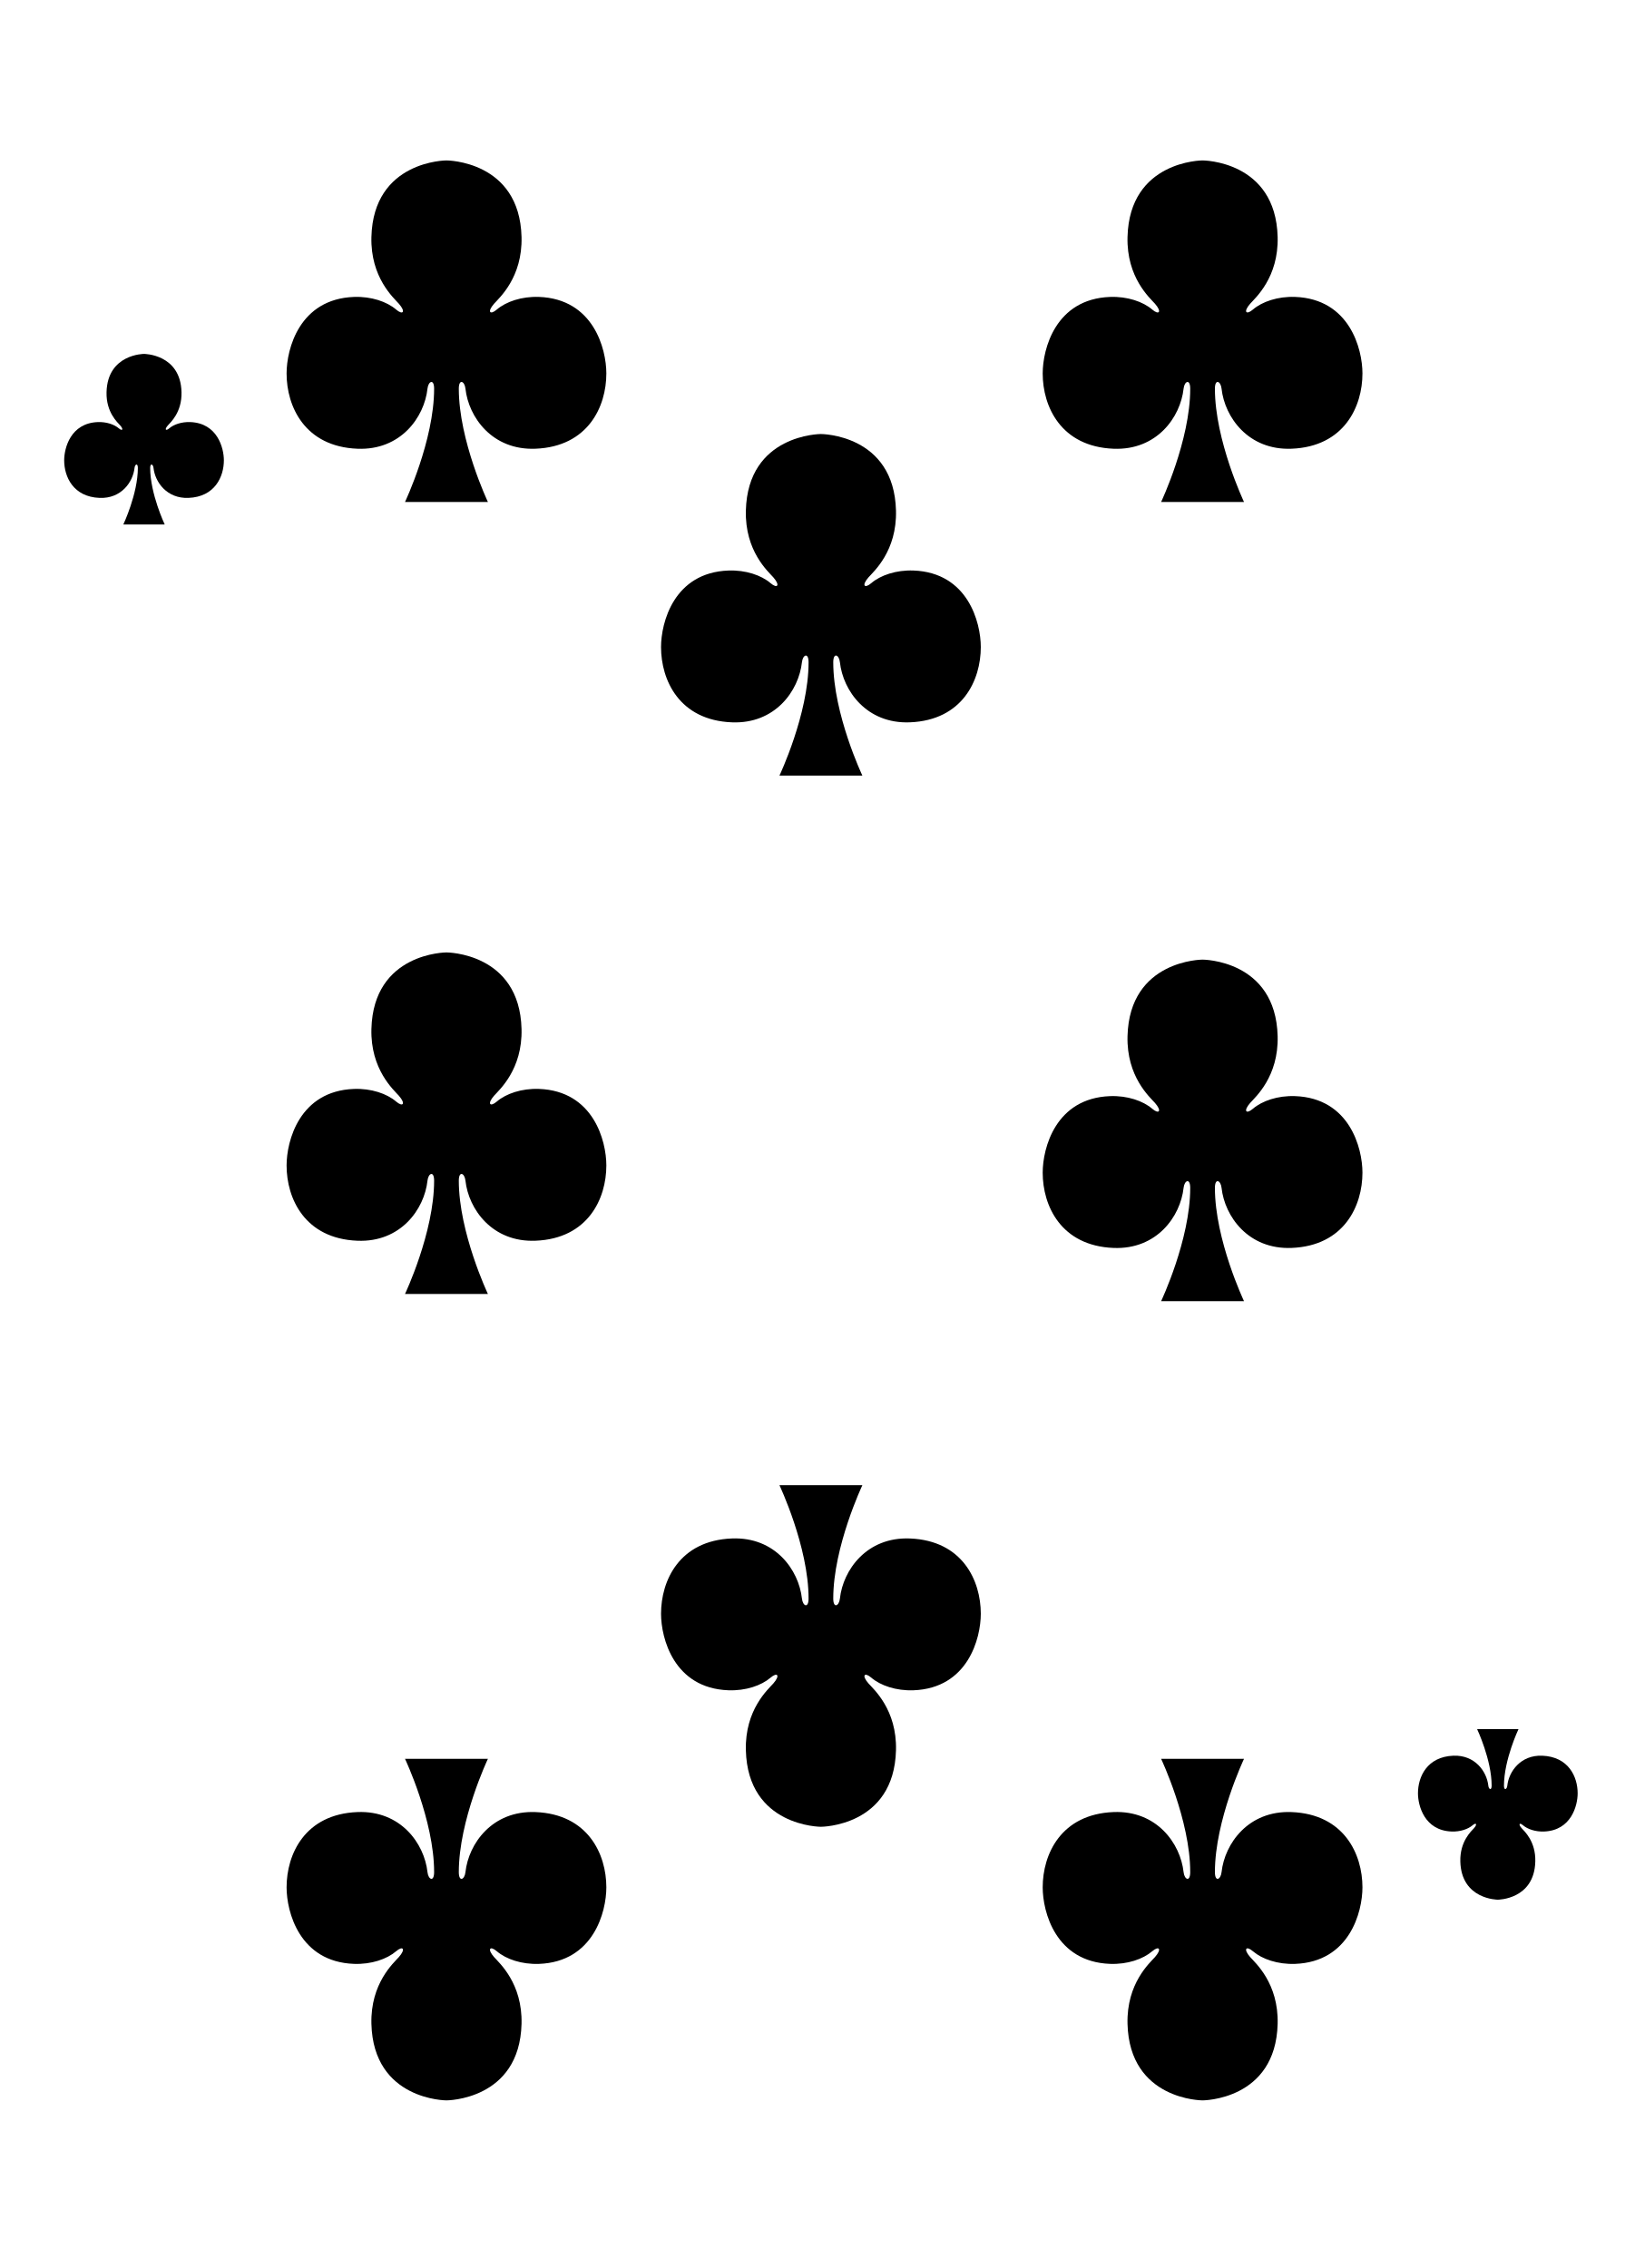
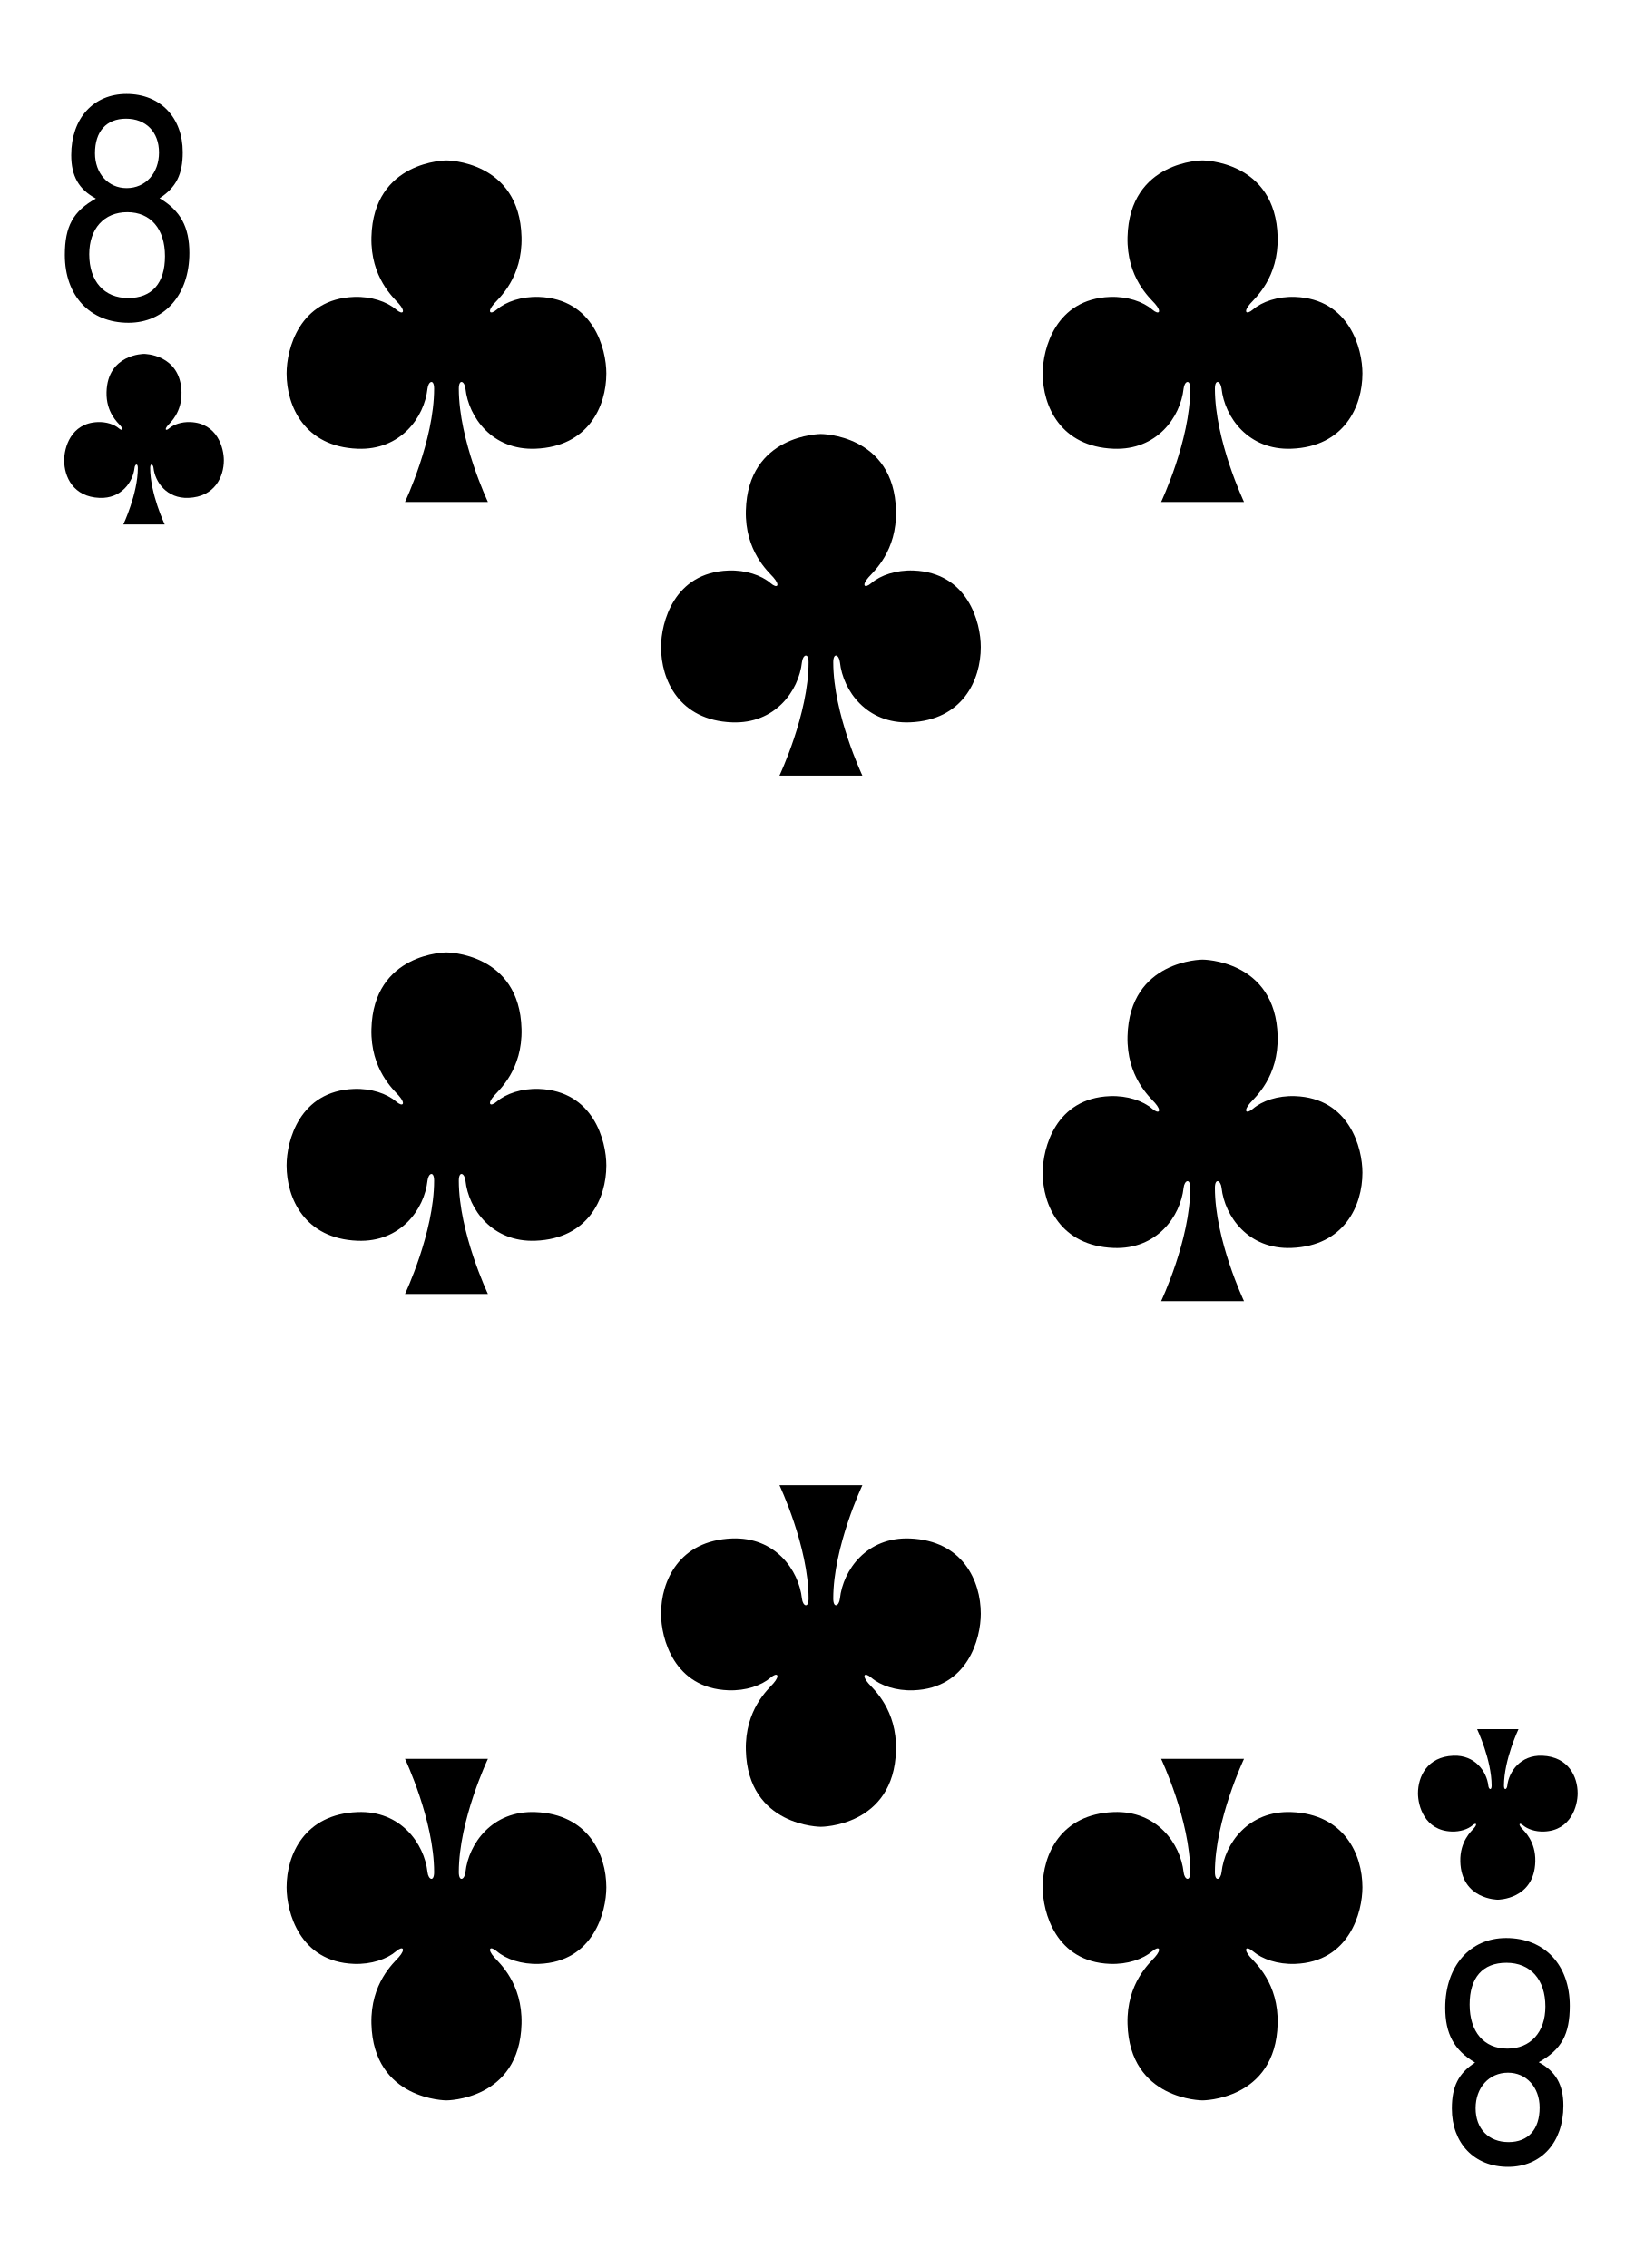
- <svg xmlns="http://www.w3.org/2000/svg" xmlns:xlink="http://www.w3.org/1999/xlink" version="1.1" x="0px" y="0px" width="227px" height="315px" viewBox="0 0 227 315" enable-background="new 0 0 227 315" xml:space="preserve">
-   <symbol id="clubs" viewBox="-11.089 -11.846 22.179 23.691">
-     <path d="M0.076-11.846h-2.951c0,0,2.019,4.262,2.019,7.857c0,0.711-0.403,0.53-0.46,0.004c-0.217-1.981-1.856-4.288-4.857-4.168   c-3.653,0.145-4.915,2.93-4.915,5.221c0,1.702,0.89,5.168,4.671,5.309c1.202,0.045,2.285-0.327,2.925-0.875   c0.473-0.405,0.691-0.164,0.19,0.405c-0.35,0.398-1.975,1.813-1.903,4.629C-5.07,11.844,0,11.846,0,11.846s5.071-0.001,5.207-5.309   c0.072-2.816-1.553-4.231-1.903-4.629c-0.5-0.569-0.283-0.81,0.19-0.405c0.64,0.548,1.723,0.919,2.925,0.875   c3.78-0.141,4.67-3.607,4.67-5.309c0-2.291-1.262-5.076-4.915-5.221c-3-0.119-4.641,2.188-4.857,4.168   C1.26-3.458,0.856-3.277,0.856-3.989c0-3.595,2.019-7.857,2.019-7.857h-2.95" />
+ <svg xmlns="http://www.w3.org/2000/svg" xmlns:xlink="http://www.w3.org/1999/xlink" width="227" height="315" viewBox="0 0 227 315">
+   <symbol id="a" viewBox="-11.089 -11.846 22.179 23.691">
+     <path d="M.076-11.846h-2.951S-.856-7.584-.856-3.989c0 .711-.403.53-.46.004-.217-1.981-1.856-4.288-4.857-4.168-3.653.145-4.915 2.93-4.915 5.221 0 1.702.89 5.168 4.671 5.309 1.202.045 2.285-.327 2.925-.875.473-.405.691-.164.19.405-.35.398-1.975 1.813-1.903 4.629C-5.07 11.844 0 11.846 0 11.846s5.071-.001 5.207-5.309c.072-2.816-1.553-4.231-1.903-4.629-.5-.569-.283-.81.19-.405.64.548 1.723.919 2.925.875 3.78-.141 4.67-3.607 4.67-5.309 0-2.291-1.262-5.076-4.915-5.221-3-.119-4.641 2.188-4.857 4.168-.057.526-.461.707-.461-.005 0-3.595 2.019-7.857 2.019-7.857h-2.95" />
  </symbol>
-   <symbol id="clubs-medium" viewBox="-22.204 -23.719 44.408 47.437">
-     <use xlink:href="#clubs" width="22.179" height="23.691" x="-11.089" y="-11.846" transform="matrix(2.0023 0 0 2.0023 0 0)" overflow="visible" />
+   <symbol id="b" viewBox="-22.204 -23.719 44.409 47.437">
+     <use xlink:href="#a" width="22.179" height="23.691" x="-11.089" y="-11.846" transform="scale(2.0023)" overflow="visible" />
  </symbol>
-   <symbol id="diamonds" viewBox="-8.447 -11.626 16.895 23.251">
-     <path fill="#ED1C24" d="M0,11.625C0,11.625,4.224,4.05,8.447,0C4.224-4.454,0-11.626,0-11.626S-4.224-4.454-8.447,0   C-4.224,4.05,0,11.625,0,11.625z" />
-   </symbol>
-   <symbol id="hearts" viewBox="-10.934 -11.657 21.869 23.314">
-     <path fill="#ED1C24" d="M0-11.657c0,0,4.999,6.392,6.686,8.508c2.949,3.699,4.249,6.112,4.249,9.548   c0,3.217-2.825,5.255-5.339,5.258C0.788,11.664,0,7.146,0,7.146s-0.787,4.518-5.595,4.511c-2.514-0.003-5.339-2.042-5.339-5.258   c0-3.436,1.299-5.849,4.249-9.548C-4.999-5.265,0-11.657,0-11.657z" />
-   </symbol>
-   <symbol id="spades" viewBox="-9.479 -11.83 18.957 23.661">
-     <path d="M0.007,11.831c0,0,9.446-11.175,9.471-15.683c0.013-2.172-1.3-4.664-4.338-4.595c-3.228,0.073-3.662,2.252-3.661,3.5   c0,0.948-0.547,0.546-0.56,0.383C0.756-6.593,2.982-11.83,2.982-11.83H0h-2.982c0,0,2.226,5.237,2.064,7.266   C-0.932-4.401-1.48-3.999-1.479-4.947c0-1.248-0.434-3.427-3.661-3.5c-3.039-0.069-4.351,2.423-4.339,4.595   c0.025,4.507,9.471,15.683,9.471,15.683" />
-   </symbol>
-   <g id="Layer_2">
- </g>
-   <g id="Layer_1">
-     <use xlink:href="#clubs" width="22.179" height="23.691" x="-11.089" y="-11.846" transform="matrix(1 0 0 -1 20 61)" overflow="visible" />
-     <use xlink:href="#clubs" width="22.179" height="23.691" x="-11.089" y="-11.846" transform="matrix(1 0 0 1 208 252)" overflow="visible" />
-     <use xlink:href="#clubs-medium" width="44.408" height="47.437" x="-22.204" y="-23.719" transform="matrix(1 0 0 -1 62 46)" overflow="visible" />
-     <use xlink:href="#clubs-medium" width="44.408" height="47.437" x="-22.204" y="-23.719" transform="matrix(1 0 0 -1 167 46)" overflow="visible" />
-     <use xlink:href="#clubs-medium" width="44.408" height="47.437" x="-22.204" y="-23.719" transform="matrix(1 0 0 1 62 268)" overflow="visible" />
-     <use xlink:href="#clubs-medium" width="44.408" height="47.437" x="-22.204" y="-23.719" transform="matrix(1 0 0 1 167 268)" overflow="visible" />
-     <use xlink:href="#clubs-medium" width="44.408" height="47.437" x="-22.204" y="-23.719" transform="matrix(1 0 0 -1 167 157)" overflow="visible" />
-     <use xlink:href="#clubs-medium" width="44.408" height="47.437" x="-22.204" y="-23.719" transform="matrix(1 0 0 -1 62 156)" overflow="visible" />
-     <use xlink:href="#clubs-medium" width="44.408" height="47.437" x="-22.204" y="-23.719" transform="matrix(1 0 0 -1 114 84)" overflow="visible" />
-     <use xlink:href="#clubs-medium" width="44.408" height="47.437" x="-22.204" y="-23.719" transform="matrix(1 0 0 1 114 230)" overflow="visible" />
-   </g>
+   <use xlink:href="#a" width="22.179" height="23.691" x="-11.089" y="-11.846" transform="matrix(1 0 0 -1 20 61)" overflow="visible" />
+   <use xlink:href="#a" width="22.179" height="23.691" x="-11.089" y="-11.846" transform="translate(208 252)" overflow="visible" />
+   <use xlink:href="#b" width="44.409" height="47.437" x="-22.204" y="-23.719" transform="matrix(1 0 0 -1 62 46)" overflow="visible" />
+   <use xlink:href="#b" width="44.409" height="47.437" x="-22.204" y="-23.719" transform="matrix(1 0 0 -1 167 46)" overflow="visible" />
+   <use xlink:href="#b" width="44.409" height="47.437" x="-22.204" y="-23.719" transform="translate(62 268)" overflow="visible" />
+   <use xlink:href="#b" width="44.409" height="47.437" x="-22.204" y="-23.719" transform="translate(167 268)" overflow="visible" />
+   <use xlink:href="#b" width="44.409" height="47.437" x="-22.204" y="-23.719" transform="matrix(1 0 0 -1 167 157)" overflow="visible" />
+   <use xlink:href="#b" width="44.409" height="47.437" x="-22.204" y="-23.719" transform="matrix(1 0 0 -1 62 156)" overflow="visible" />
+   <use xlink:href="#b" width="44.409" height="47.437" x="-22.204" y="-23.719" transform="matrix(1 0 0 -1 114 84)" overflow="visible" />
+   <use xlink:href="#b" width="44.409" height="47.437" x="-22.204" y="-23.719" transform="translate(114 230)" overflow="visible" />
+   <path fill="none" d="M.974 12.482h33.41v39.516H.974z" />
+   <text transform="translate(7.644 43.986)" font-family="'ArialNarrow'" font-size="44">8</text>
+   <path fill="none" d="M192.616 262.001h33.41v39.516h-33.41z" />
+   <text transform="rotate(180 109.678 135.007)" font-family="'ArialNarrow'" font-size="44">8</text>
</svg>
